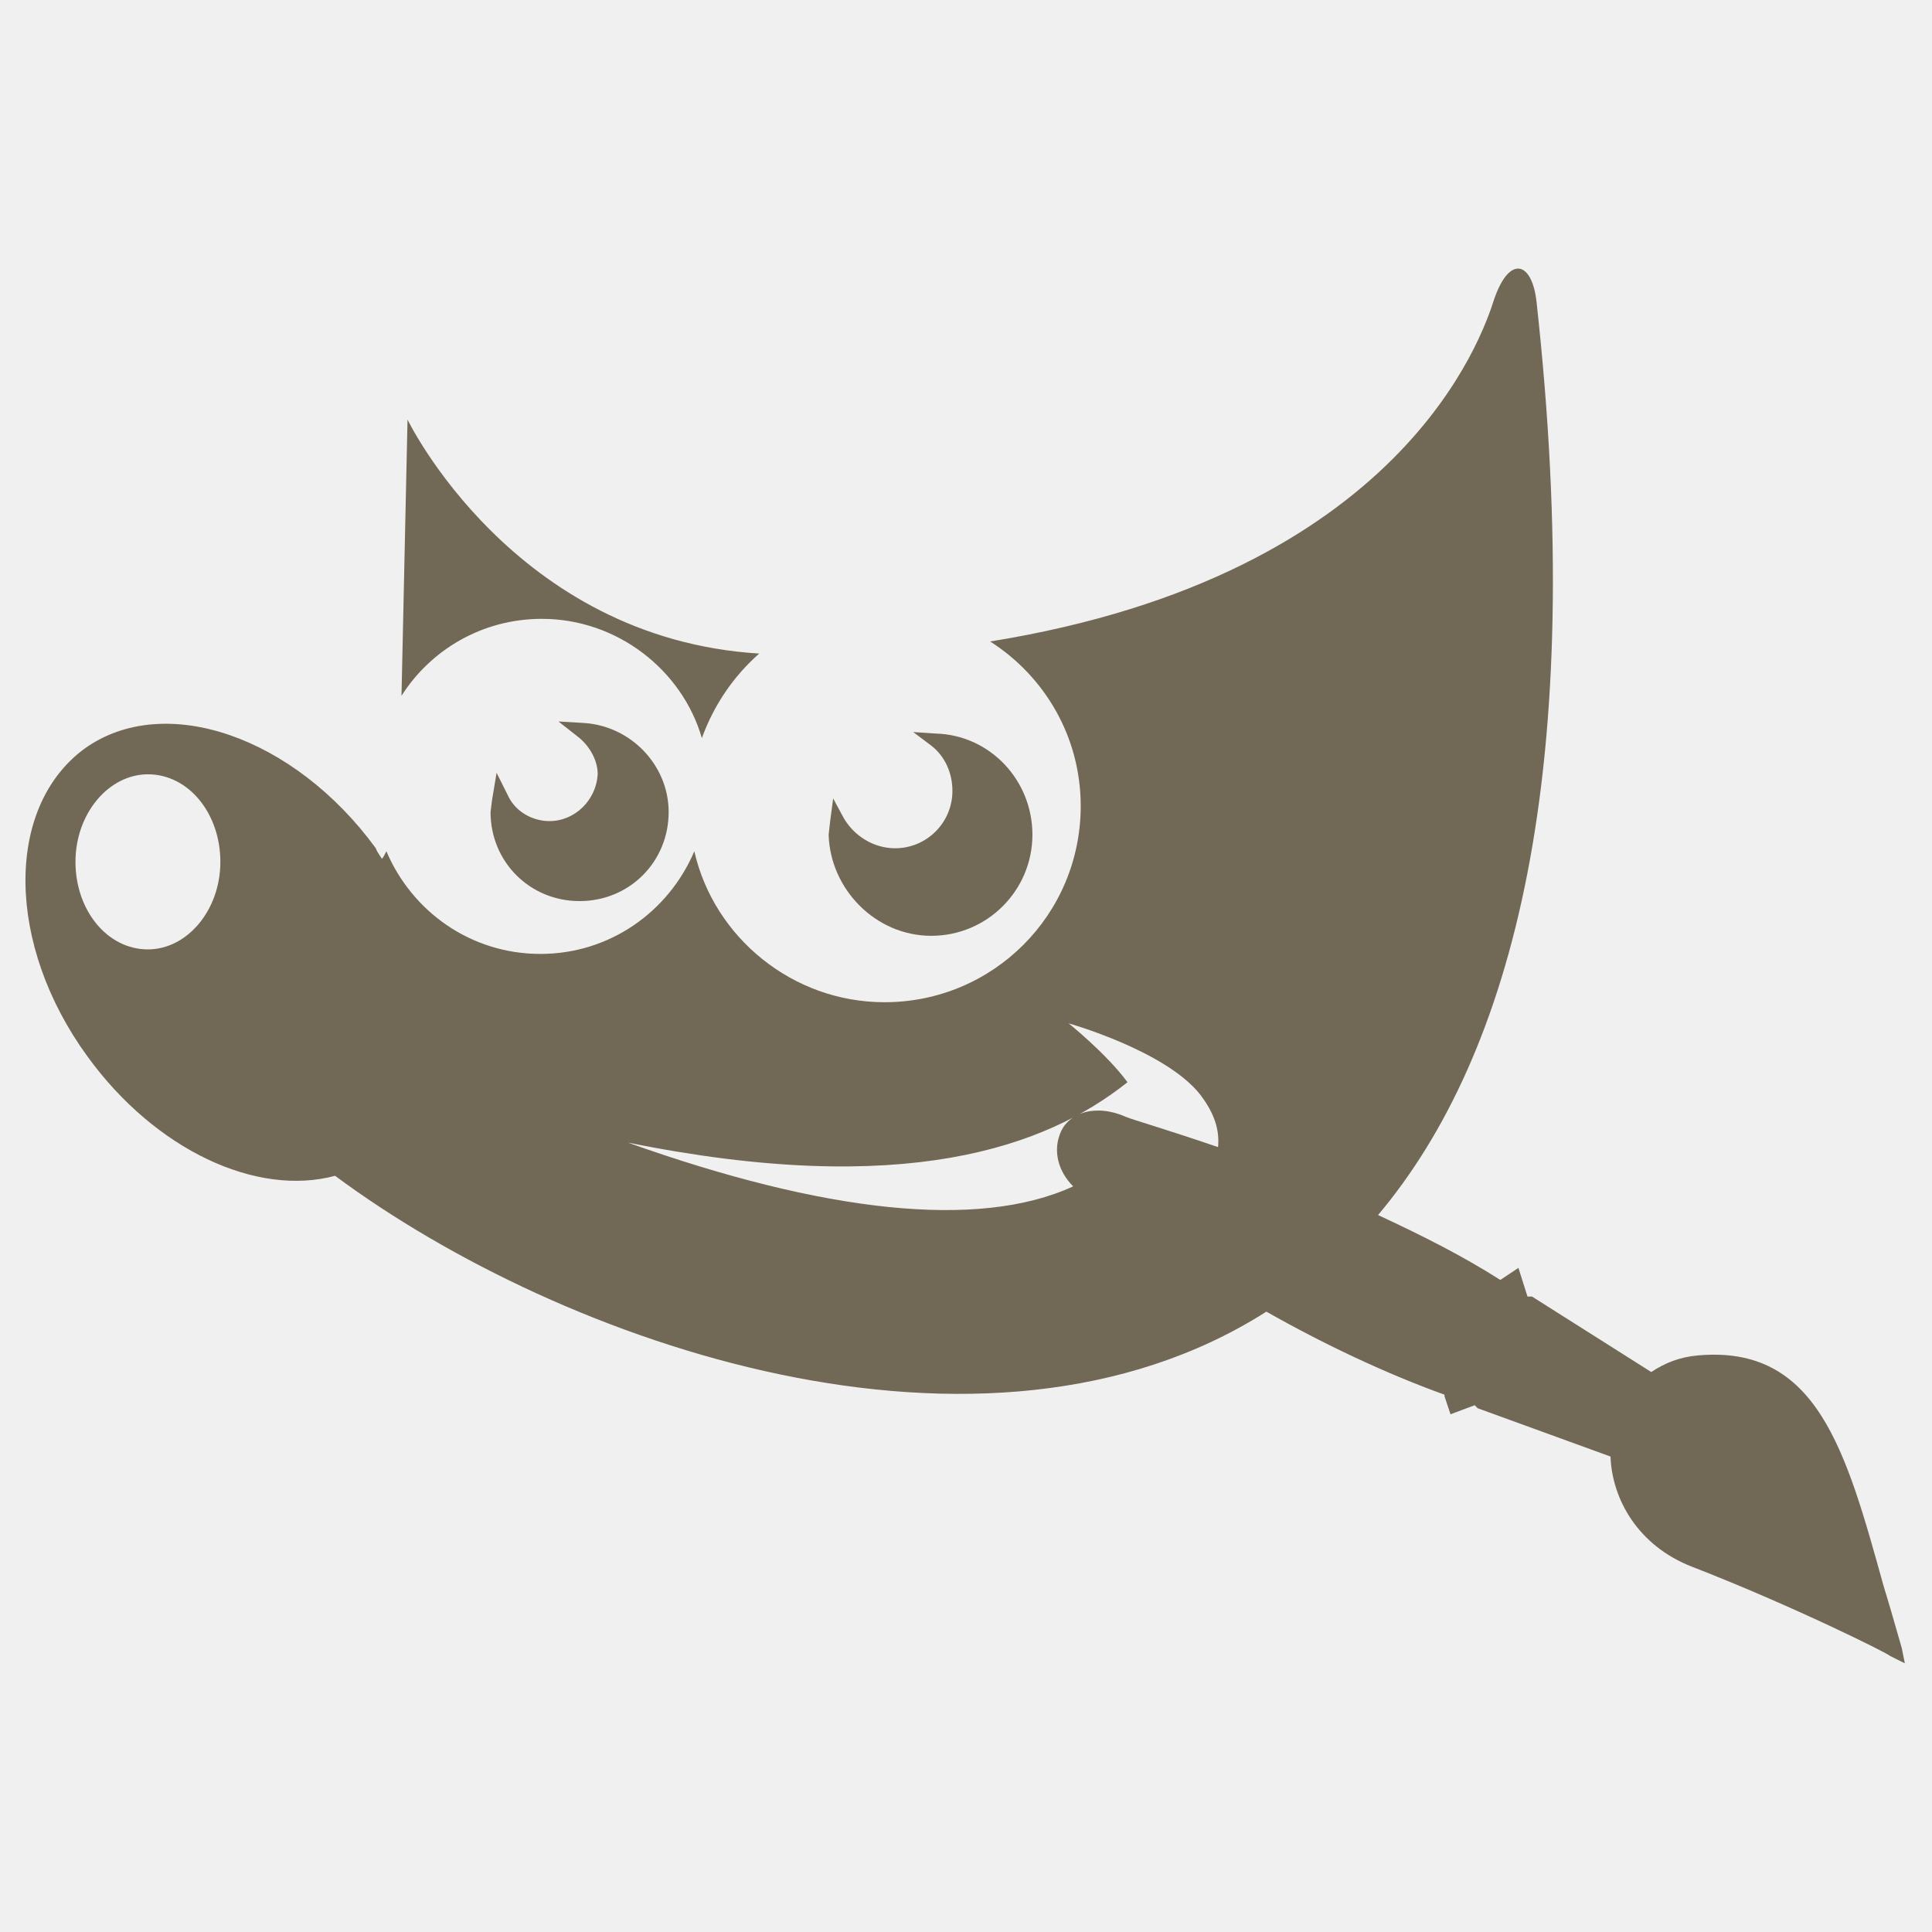
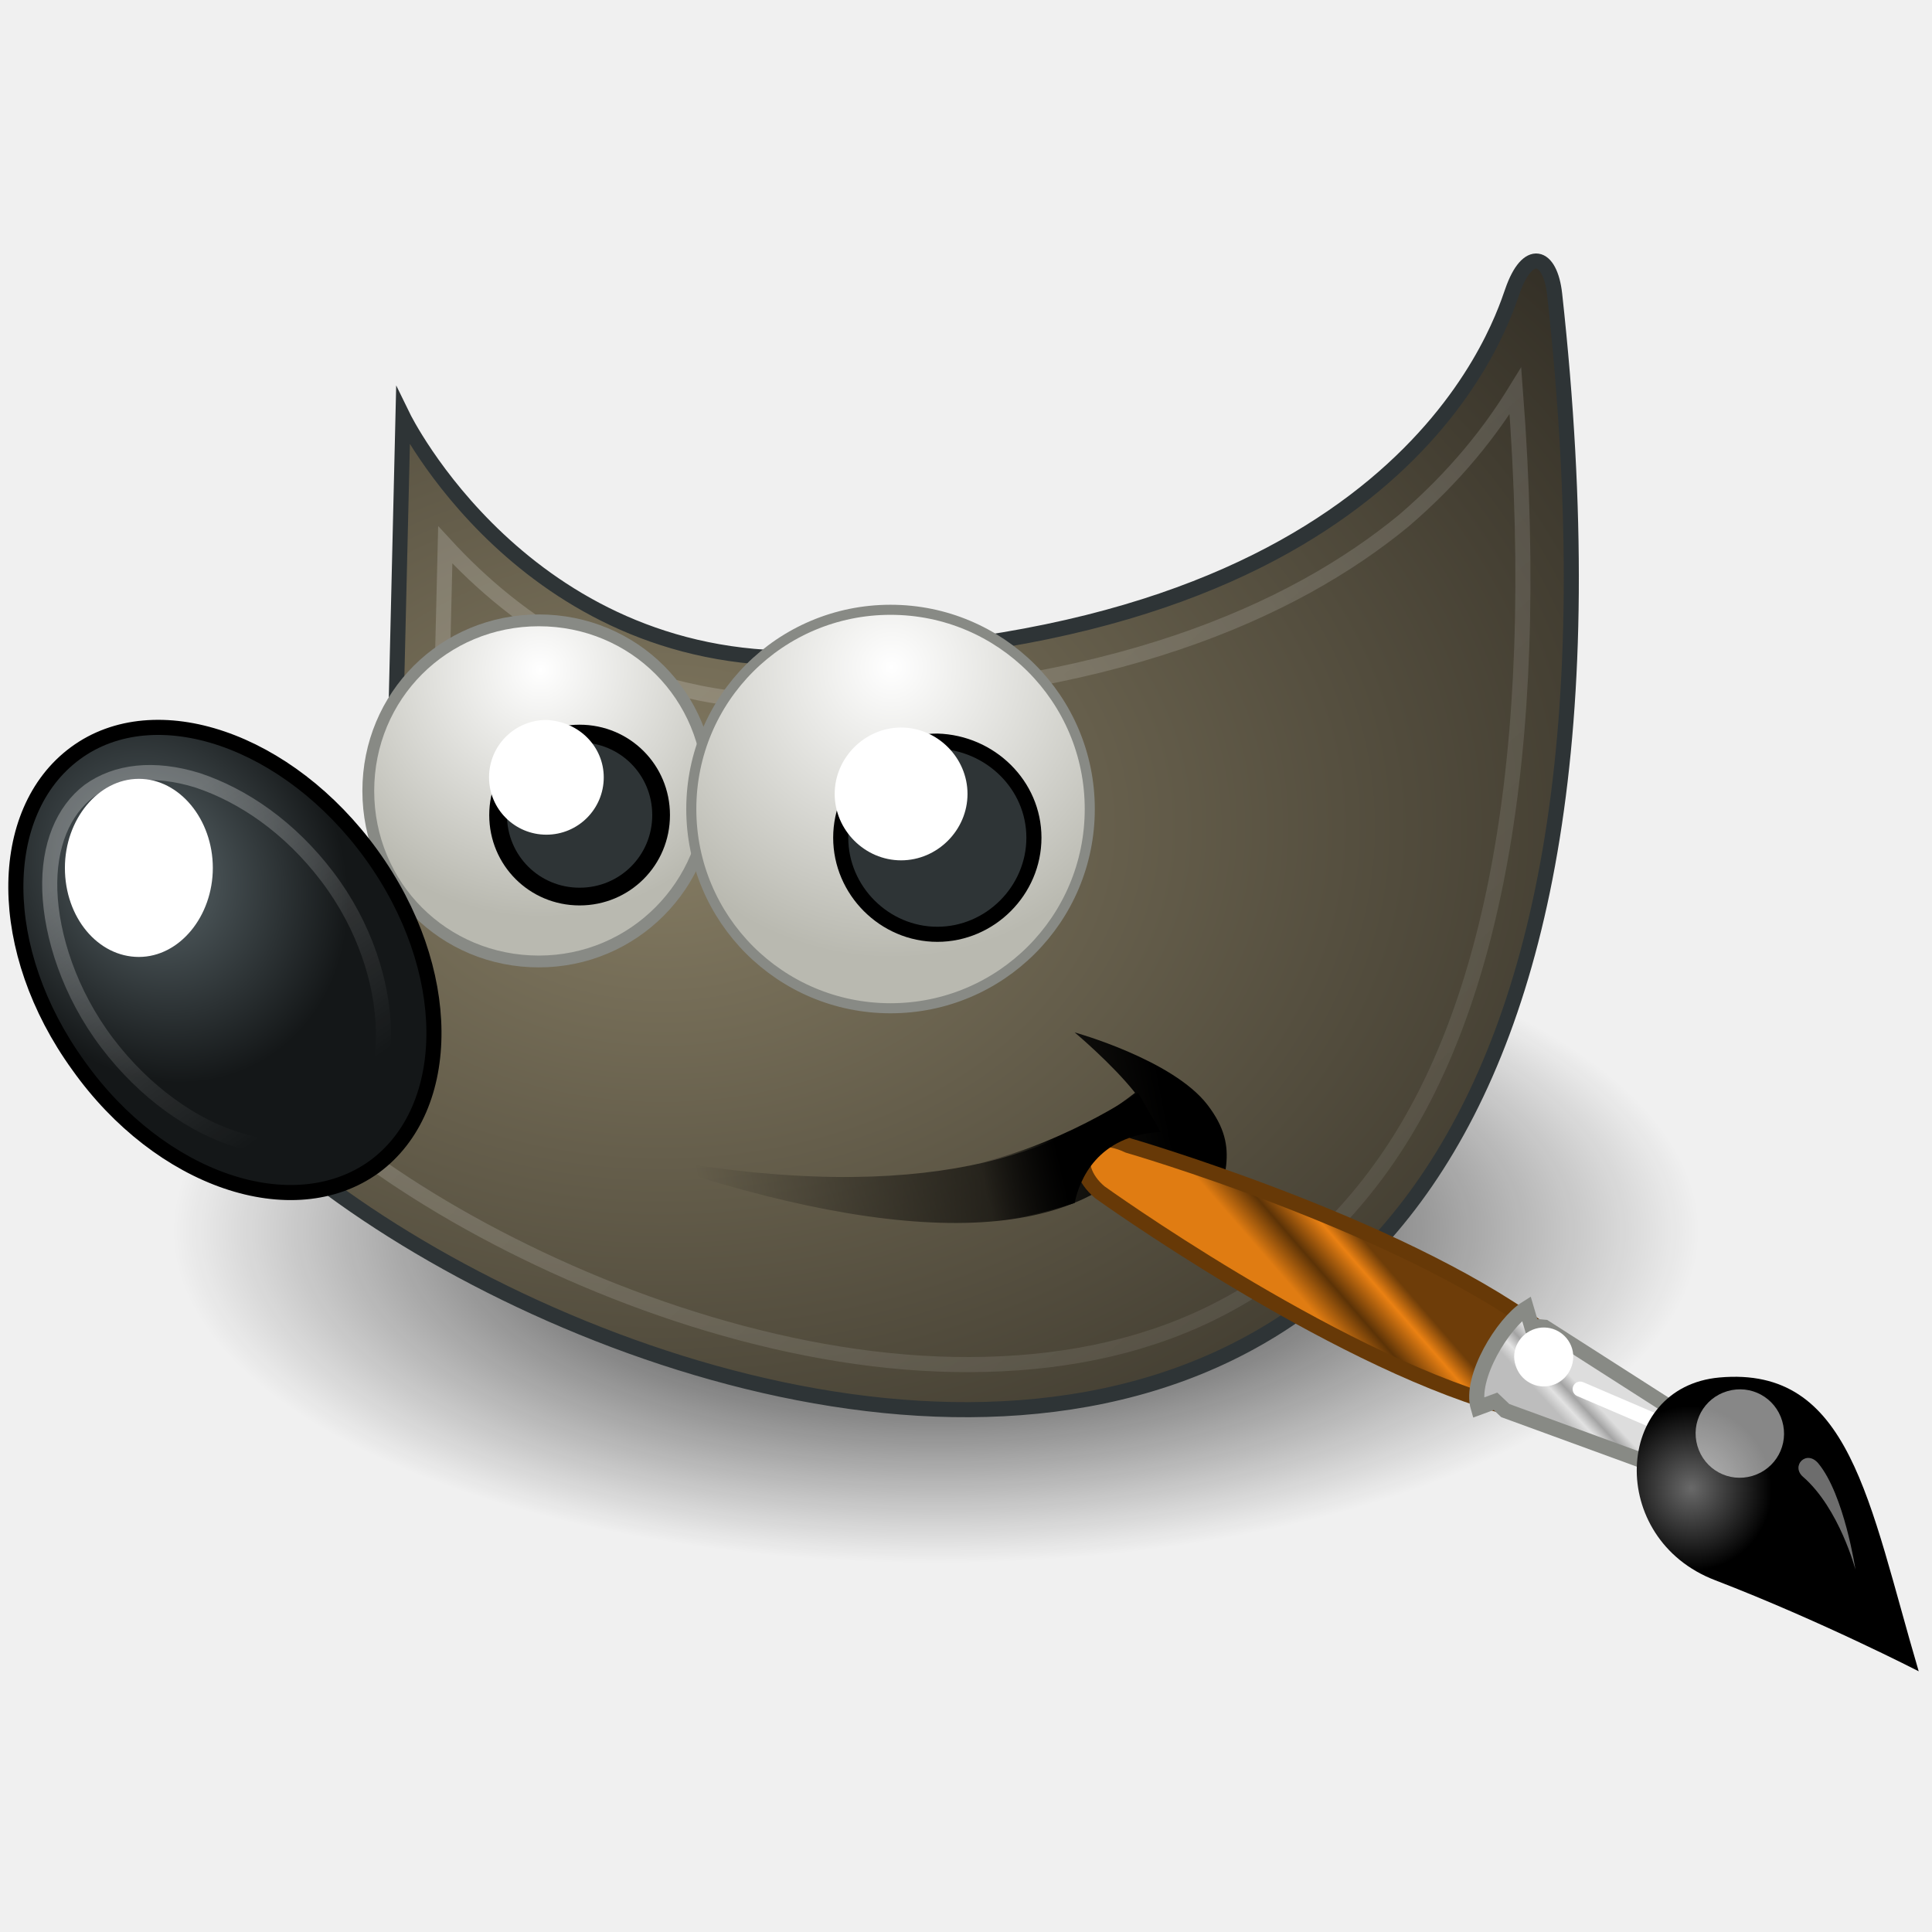
<svg viewBox="0 0 128 128">
-   <path d="M36.4 54.4c-1.1 0-2.2-.6-2.7-1.6l-.8-1.6-.3 1.8-.1.8c0 3.3 2.6 5.9 5.9 5.9 3.3 0 5.9-2.6 5.9-5.9 0-3.1-2.5-5.7-5.6-5.9l-1.7-.1 1.4 1.1c.7.6 1.2 1.5 1.2 2.4-.1 1.7-1.5 3.1-3.2 3.1zM35.9 41c5 0 9.3 3.4 10.6 7.9.8-2.2 2.1-4.1 3.8-5.6C34 42.3 27 27.8 27 27.8l-.4 18.3c1.9-3 5.3-5.1 9.3-5.1zm25.8 21c3.7 0 6.7-3 6.7-6.7 0-3.6-2.8-6.6-6.4-6.7l-1.5-.1 1.2.9c.9.7 1.4 1.8 1.4 3 0 2.1-1.7 3.8-3.8 3.8-1.4 0-2.7-.8-3.4-2l-.7-1.3-.2 1.5-.1.9C55 58.9 58 62 61.7 62zm64.3 47.2c-.4-1.4-.8-2.8-1.2-4.1-2.5-9-4.4-16-12.3-15.3-1.2.1-2.2.5-3.1 1.1l-7.9-5h-.3l-.6-1.9-1.2.8c-2.5-1.6-5.3-3-8.1-4.3 9-10.7 13.9-29.6 10.5-60.5-.3-2.7-1.8-3.1-2.8-.2-.8 2.5-6.1 18.3-33.4 22.7 3.6 2.3 6 6.3 6 10.9 0 7.2-5.8 13-13 13-6.1 0-11.3-4.3-12.6-10-1.7 4-5.6 6.8-10.2 6.8s-8.5-2.8-10.2-6.8c-.1.2-.2.4-.3.5-.1-.2-.3-.4-.4-.7-5.4-7.4-14-10.4-19.3-6.6C.3 53.5.4 62.6 5.8 70c4.5 6.2 11.2 9.3 16.4 7.9 15.1 11.2 43 20.9 61.7 9 3.7 2.1 7.9 4.1 11.8 5.5v.1l.4 1.2 1.6-.6.2.2 8.8 3.2c.1 2.8 1.8 5.9 5.4 7.3 6.7 2.6 13.1 5.8 13.1 5.9l1 .5-.2-1zM5 57.1c0-3.2 2.2-5.8 4.8-5.8 2.7 0 4.8 2.6 4.8 5.8 0 3.2-2.2 5.8-4.8 5.8-2.7 0-4.8-2.6-4.8-5.8zm36.6 18.6c18.3 3.7 27.7.3 33.1-4-1.4-1.9-3.9-3.9-3.9-3.9s6.4 1.8 8.7 4.7c1 1.3 1.3 2.4 1.2 3.5-3.2-1.1-5.6-1.8-6.1-2-2-.9-3.9-.3-4.4 1.2-.4 1.1-.1 2.4.9 3.4-6.3 2.9-16.6 1.7-29.5-2.9z" fill="#716955" />
+   <radialGradient id="gimp-original-a" cx="359.382" cy="134.83" r="50.57" gradientTransform="matrix(1 0 0 -.435 -297.375 140.218)" gradientUnits="userSpaceOnUse">
+     <stop offset="0" />
+     <stop offset="1" stop-opacity="0" />
+   </radialGradient>
+   <path fill="url(#gimp-original-a)" d="M112.6 81.6c0 12.1-22.6 22-50.6 22s-50.6-9.8-50.6-22 22.6-22 50.6-22 50.6 9.8 50.6 22z" />
+   <radialGradient id="gimp-original-b" cx="201.749" cy="230.895" r="53.284" gradientTransform="matrix(1.773 0 0 -1.297 -313.84 354.268)" gradientUnits="userSpaceOnUse">
+     <stop offset="0" stop-color="#857C63" />
+     <stop offset="1" stop-color="#221F19" />
+   </radialGradient>
+   <path fill="url(#gimp-original-b)" stroke="#2E3436" stroke-miterlimit="10" d="M26.7 27.6s8 16.4 26.6 16c39.1-1 45.9-21.4 46.9-24.3 1-2.9 2.5-2.5 2.8.2 12.7 115.6-88.4 66-92 46.3C31.1 60 26.2 48.7 26.2 48.7l.5-21.1z" />
+   <linearGradient id="gimp-original-c" gradientUnits="userSpaceOnUse" x1="378.844" y1="204.625" x2="347.984" y2="198.502" gradientTransform="matrix(1 0 0 -1 -301.337 279.346)">
+     <stop offset="0" />
+     <stop offset="1" stop-opacity="0" />
+   </linearGradient>
+   <path fill="url(#gimp-original-c)" d="M41.5 76.4c18.7 3.7 28.2.3 33.7-4-1.5-1.9-4-4-4-4s6.5 1.8 8.8 4.8c2.3 3 .9 4.8.3 8.6-1.3-3.3-3.8-4.6-4.2-5.9-4.9 6.9-17.4 6.6-34.6.5z" />
+   <linearGradient id="gimp-original-d" gradientUnits="userSpaceOnUse" x1="348.046" y1="240.776" x2="413.386" y2="166.604" gradientTransform="matrix(1 0 0 -1 -297.5 279)">
+     <stop offset="0" stop-color="#fff" />
+     <stop offset="1" stop-color="#fff" stop-opacity="0" />
+   </linearGradient>
+   <path opacity=".185" stroke="url(#gimp-original-d)" stroke-miterlimit="10" d="M100.4 25.9c-1.6 2.6-3.9 5.6-7.4 8.6-7.3 6-19.5 11.5-39.6 12-11.7.3-19.3-5.4-23.9-10.4l-.3 12.4c.4 1.2 1.2 3.9-.2 7.5-1.4 4-6 8-13.8 11.1.7 1.4 1.4 2.9 3.5 4.9 2.8 2.8 6.8 5.8 11.5 8.5 9.4 5.4 21.6 9.7 33 9.9 11.4.2 21.8-3.4 28.9-13.9 6.5-9.6 10.2-25.8 8.3-50.6z" fill="none" />
+   <radialGradient id="gimp-original-e" cx="259.173" cy="242.809" r="9.741" gradientTransform="matrix(1.685 0 0 -1.685 -400.899 453.504)" gradientUnits="userSpaceOnUse">
+     <stop offset="0" stop-color="#fff" />
+     <stop offset="1" stop-color="#B9B9B0" />
+   </radialGradient>
+   <path fill="url(#gimp-original-e)" stroke="#888A85" stroke-width=".783" stroke-miterlimit="10" d="M47 52.4c0 6.2-5 11.3-11.3 11.3s-11.3-5-11.3-11.3 5-11.3 11.3-11.3S47 46.1 47 52.4z" />
+   <radialGradient id="gimp-original-f" cx="274.252" cy="84.308" r="13.387" gradientTransform="matrix(.797 -.46 -.537 -.931 -163.086 262.495)" gradientUnits="userSpaceOnUse">
+     <stop offset="0" stop-color="#5B676B" />
+     <stop offset="1" stop-color="#141718" />
+   </radialGradient>
+   <path fill="url(#gimp-original-f)" stroke="#000" stroke-miterlimit="10" d="M24.6 56.6c5.5 7.6 5.5 16.8.2 20.7-5.4 3.9-14.2.9-19.6-6.7C-.3 63-.3 53.8 5 49.9s14.1-.9 19.6 6.7z" />
+   <path fill="#2E3436" stroke="#000" stroke-width="1.174" stroke-miterlimit="10" d="M43.8 54c0 3-2.4 5.4-5.4 5.4-3 0-5.4-2.4-5.4-5.4 0-3 2.4-5.4 5.4-5.4 3 0 5.4 2.4 5.4 5.4z" />
+   <linearGradient id="gimp-original-g" gradientUnits="userSpaceOnUse" x1="230.297" y1="47.32" x2="229.46" y2="25.884" gradientTransform="scale(1 -1) rotate(37 273.194 -336.595)">
+     <stop offset="0" stop-color="#fff" />
+     <stop offset="1" stop-color="#fff" stop-opacity="0" />
+   </linearGradient>
+   <path opacity=".281" stroke="url(#gimp-original-g)" stroke-miterlimit="10" d="M5.9 52.4C4.2 53.7 3.2 56 3.3 59c.1 3 1.3 6.8 3.8 10.1s5.7 5.5 8.6 6.4c2.9.9 5.3.7 7.1-.7 1.8-1.3 2.7-3.7 2.6-6.7s-1.2-6.7-3.7-10-5.6-5.4-8.6-6.4c-2.9-.9-5.4-.6-7.2.7z" fill="none" />
+   <path fill="#fff" d="M14.1 57.5c0 3.2-2.2 5.9-4.9 5.9s-4.9-2.6-4.9-5.9c0-3.2 2.2-5.9 4.9-5.9s4.9 2.7 4.9 5.9zM40 51.5c0 2.1-1.7 3.8-3.8 3.8-2.1 0-3.8-1.7-3.8-3.8 0-2.1 1.7-3.8 3.8-3.8 2.2.1 3.8 1.8 3.8 3.8z" />
+   <radialGradient id="gimp-original-h" cx="238.588" cy="244.872" r="9.741" gradientTransform="matrix(1.978 0 0 -1.978 -412.858 528.573)" gradientUnits="userSpaceOnUse">
+     <stop offset="0" stop-color="#fff" />
+     <stop offset="1" stop-color="#B9B9B0" />
+   </radialGradient>
+   <path fill="url(#gimp-original-h)" stroke="#888A85" stroke-width=".667" stroke-miterlimit="10" d="M72.2 53.6c0 7.3-5.9 13.2-13.2 13.2s-13.2-5.9-13.2-13.2S51.7 40.4 59 40.4s13.2 5.9 13.2 13.2z" />
+   <path fill="#2E3436" stroke="#000" stroke-miterlimit="10" d="M68.5 55.5c0 3.5-2.9 6.4-6.4 6.4-3.5 0-6.4-2.9-6.4-6.4s2.9-6.4 6.4-6.4c3.5.1 6.4 2.9 6.4 6.4z" />
+   <path fill="#fff" d="M64.1 52.6c0 2.4-2 4.4-4.4 4.4s-4.4-2-4.4-4.4c0-2.4 2-4.4 4.4-4.4 2.4 0 4.4 2 4.4 4.4z" />
+   <g transform="matrix(-.115 -.39 .39 -.115 24.715 29.689)">
+     <linearGradient id="gimp-original-i" gradientUnits="userSpaceOnUse" x1="1581.422" y1="-398.274" x2="1555.752" y2="-420.6" gradientTransform="matrix(-.115 .39 .39 .115 175.179 -456.047)">
+       <stop offset="0" stop-color="#6E3D09" />
+       <stop offset=".242" stop-color="#EA8113" />
+       <stop offset=".621" stop-color="#5C3307" />
+       <stop offset="1" stop-color="#E07C12" />
+     </linearGradient>
+     <path fill="url(#gimp-original-i)" stroke="#673907" stroke-width="2.461" stroke-linecap="round" d="M-201.5 132l10.3 9.6c23.1-17.7 47.4-55.7 47.4-55.7 5.5-6.2-.3-10.4-6-6.6 0 0-36 28-51.7 52.7z" />
+     <linearGradient id="gimp-original-j" gradientUnits="userSpaceOnUse" x1="1691.417" y1="-496.243" x2="1701.71" y2="-486.718" gradientTransform="matrix(-.115 .39 .39 .115 178.077 -459.728)">
+       <stop offset="0" stop-color="#BDBDBD" />
+       <stop offset=".333" stop-color="#E2E2E2" />
+       <stop offset=".667" stop-color="#A3A3A3" />
+       <stop offset="1" stop-color="#ddd" />
+     </linearGradient>
+     <path fill="url(#gimp-original-j)" stroke="#888A85" stroke-width="2.461" stroke-linecap="round" d="M-221.1 157.6l6.2 5.4 23.5-20.4.8-2h3c-1.2-4.3-8.2-12.1-13.3-12.1l.2 3-1.9 1.1-18.5 25z" />
+     <path stroke="#fff" stroke-width="2.461" stroke-linecap="round" stroke-linejoin="round" d="M-202.7 145.3l-12.1 14.6" fill="none" />
+     <radialGradient id="gimp-original-k" cx="958.406" cy="-380.262" r="21.002" gradientTransform="matrix(-.181 .598 .613 .176 183.272 -348.089)" gradientUnits="userSpaceOnUse">
+       <stop offset="0" stop-color="#696969" />
+       <stop offset="1" />
+     </radialGradient>
+     <path fill="url(#gimp-original-k)" d="M-262.4 185.2c28.9 0 50.9 3.4 55.1-17.6 3.4-17-20-25.1-31.5-10-11.2 14.6-23.6 27.6-23.6 27.6z" />
+     <path opacity=".528" fill="#fff" d="M-209.8 168.2c0 4-3.2 7.2-7.2 7.2s-7.2-3.2-7.2-7.2 3.2-7.2 7.2-7.2 7.2 3.2 7.2 7.2z" />
+     <path fill="#fff" d="M-191.2 141.1c0 2.7-2.2 4.8-4.8 4.8s-4.8-2.2-4.8-4.8c0-2.7 2.2-4.8 4.8-4.8 2.6-.1 4.8 2.1 4.8 4.8z" />
+     <linearGradient id="gimp-original-l" gradientUnits="userSpaceOnUse" x1="2046.356" y1="702.985" x2="2031.16" y2="715.537" gradientTransform="matrix(-.241 .249 .249 .241 95.193 -501.932)">
+       <stop offset="0" stop-color="#fff" />
+       <stop offset="1" stop-color="#fff" stop-opacity="0" />
+     </linearGradient>
+     <path opacity=".428" fill="url(#gimp-original-l)" d="M-243.6 180s10.3.3 16.9-3.9c2.3-1.5 4.2 1.8 1.4 3-6.1 2.6-18.3.9-18.3.9z" />
+   </g>
+   <linearGradient id="gimp-original-m" gradientUnits="userSpaceOnUse" x1="367.723" y1="202.128" x2="362.641" y2="200.904" gradientTransform="matrix(1 0 0 -1 -297.5 279)">
+     <stop offset="0" />
+     <stop offset="1" stop-opacity="0" />
+   </linearGradient>
+   <path fill="url(#gimp-original-m)" d="M61.7 81c4.1.4 7.9-.8 9.5-1.3.3-1.5 1.5-4.5 5.7-4.7l-1.5-2.6s-5.4 3.7-11.3 4.8L61.7 81z" />
</svg>
